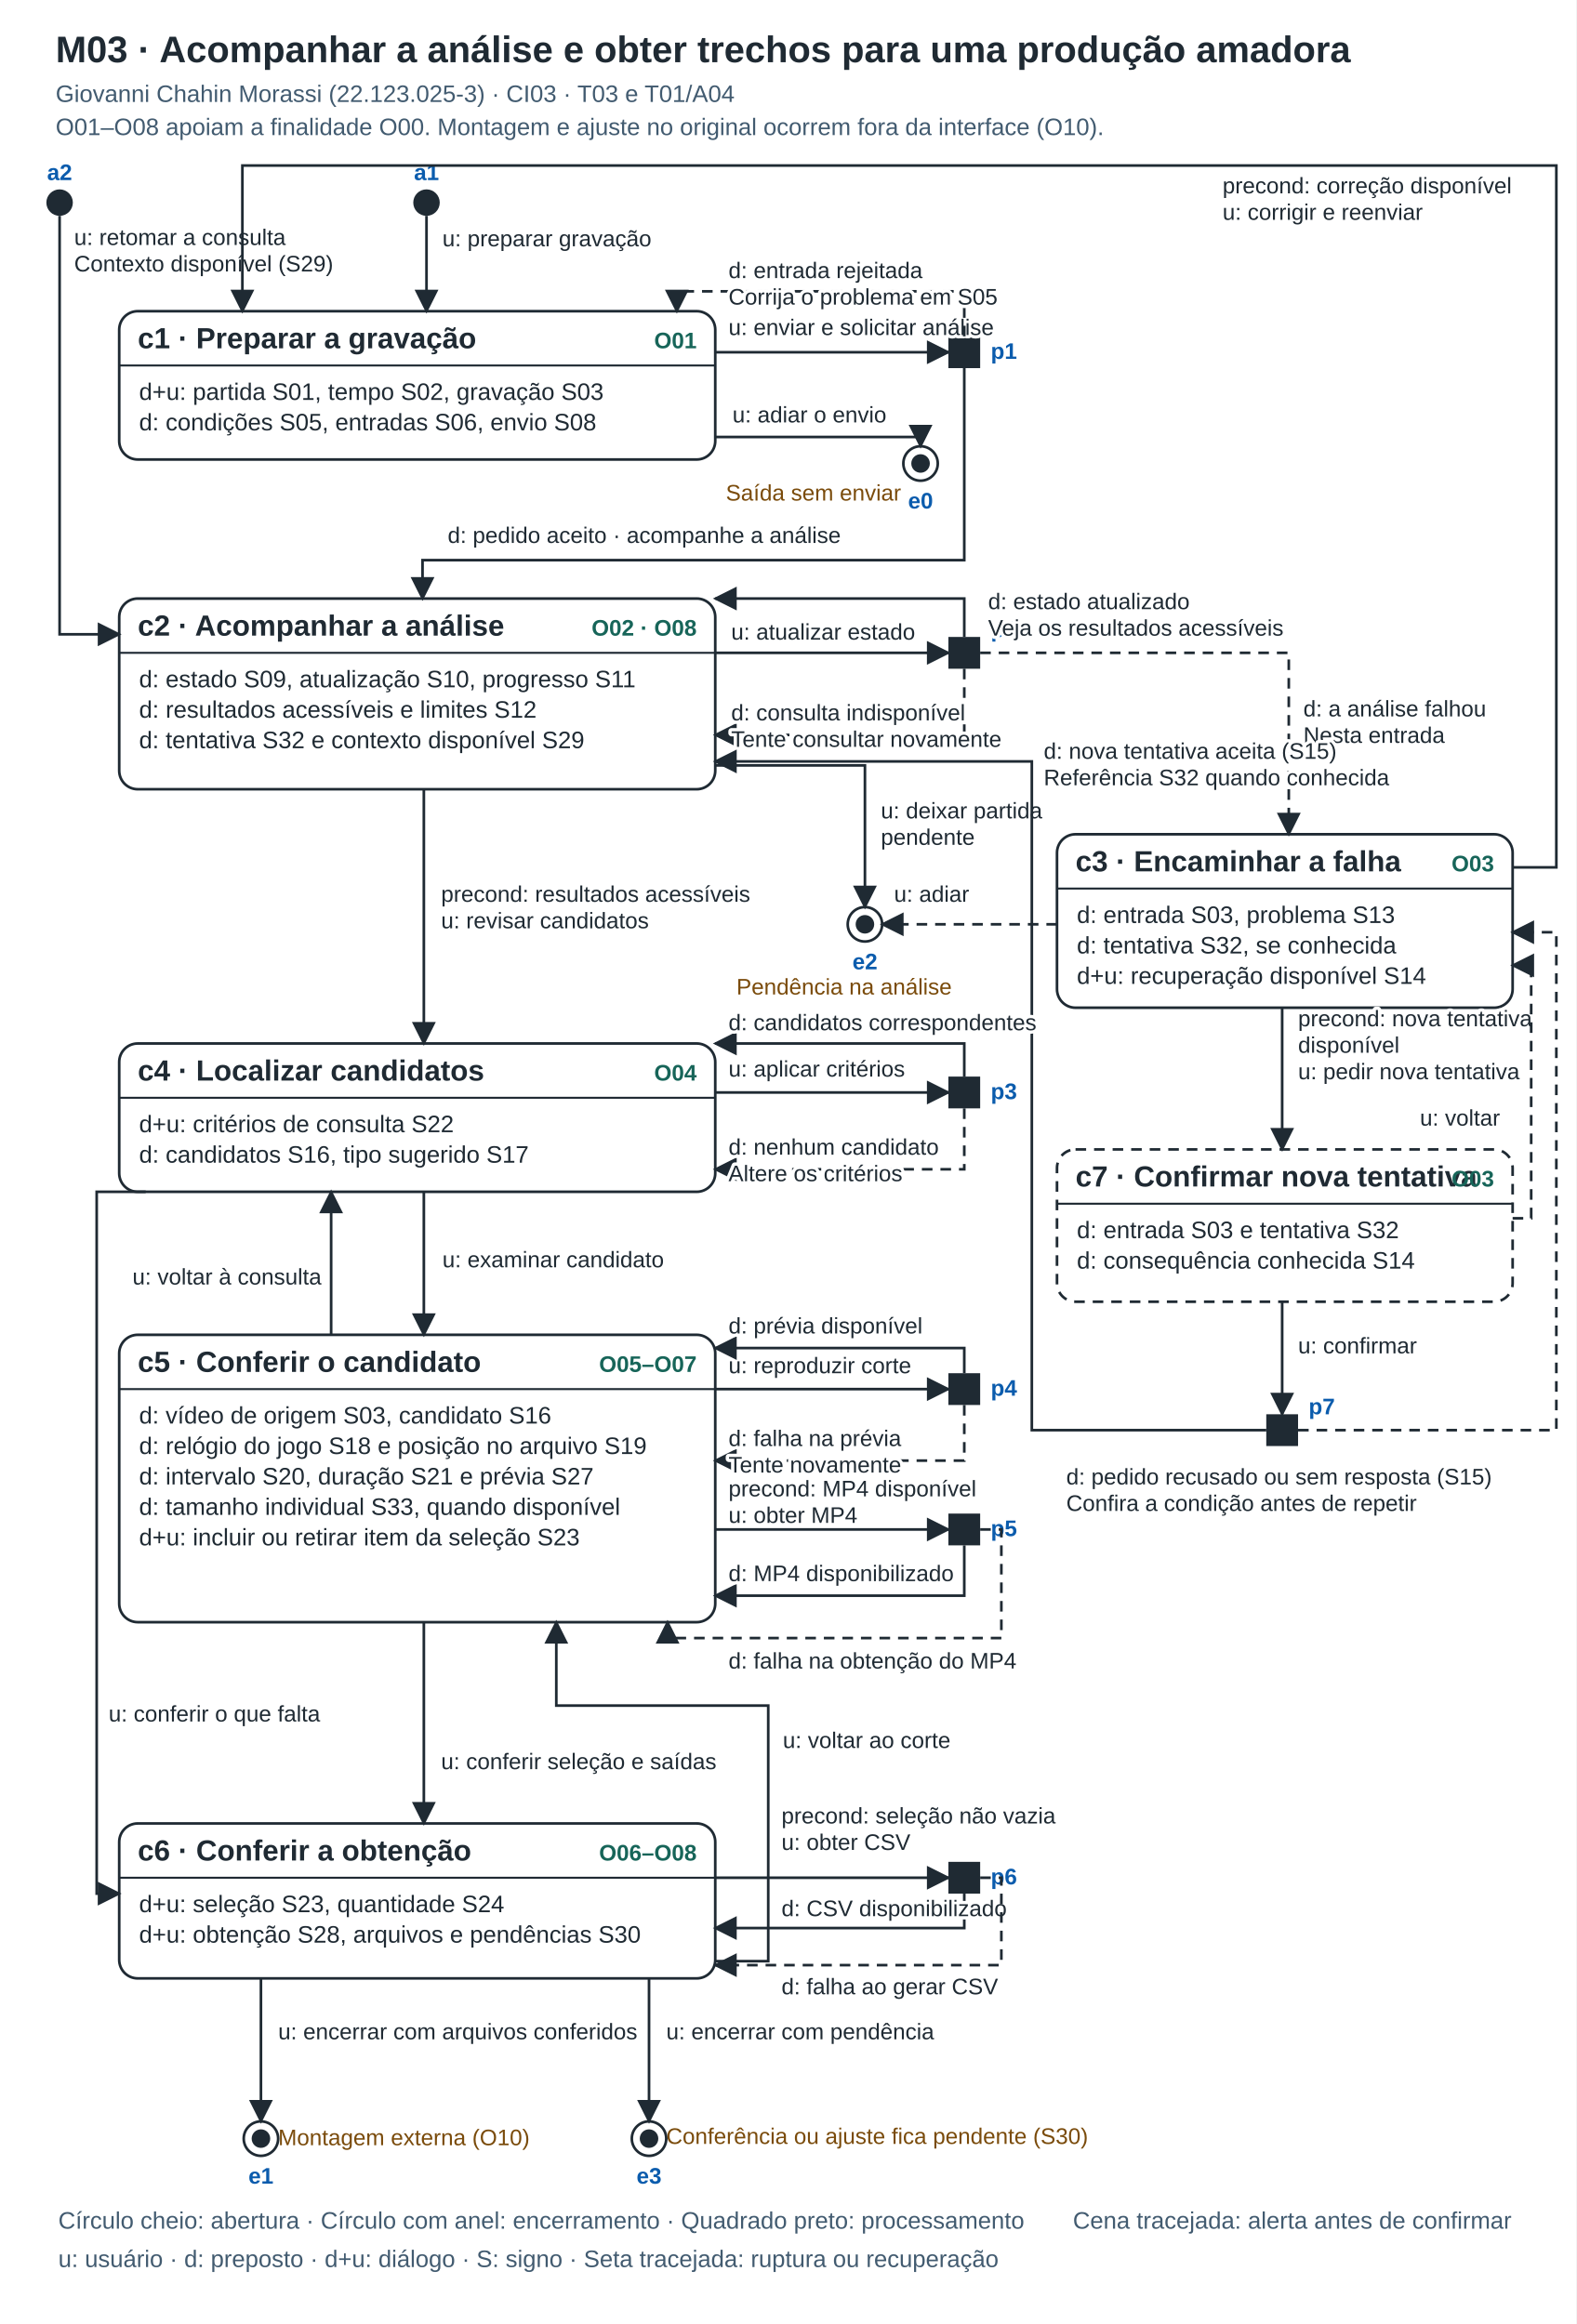
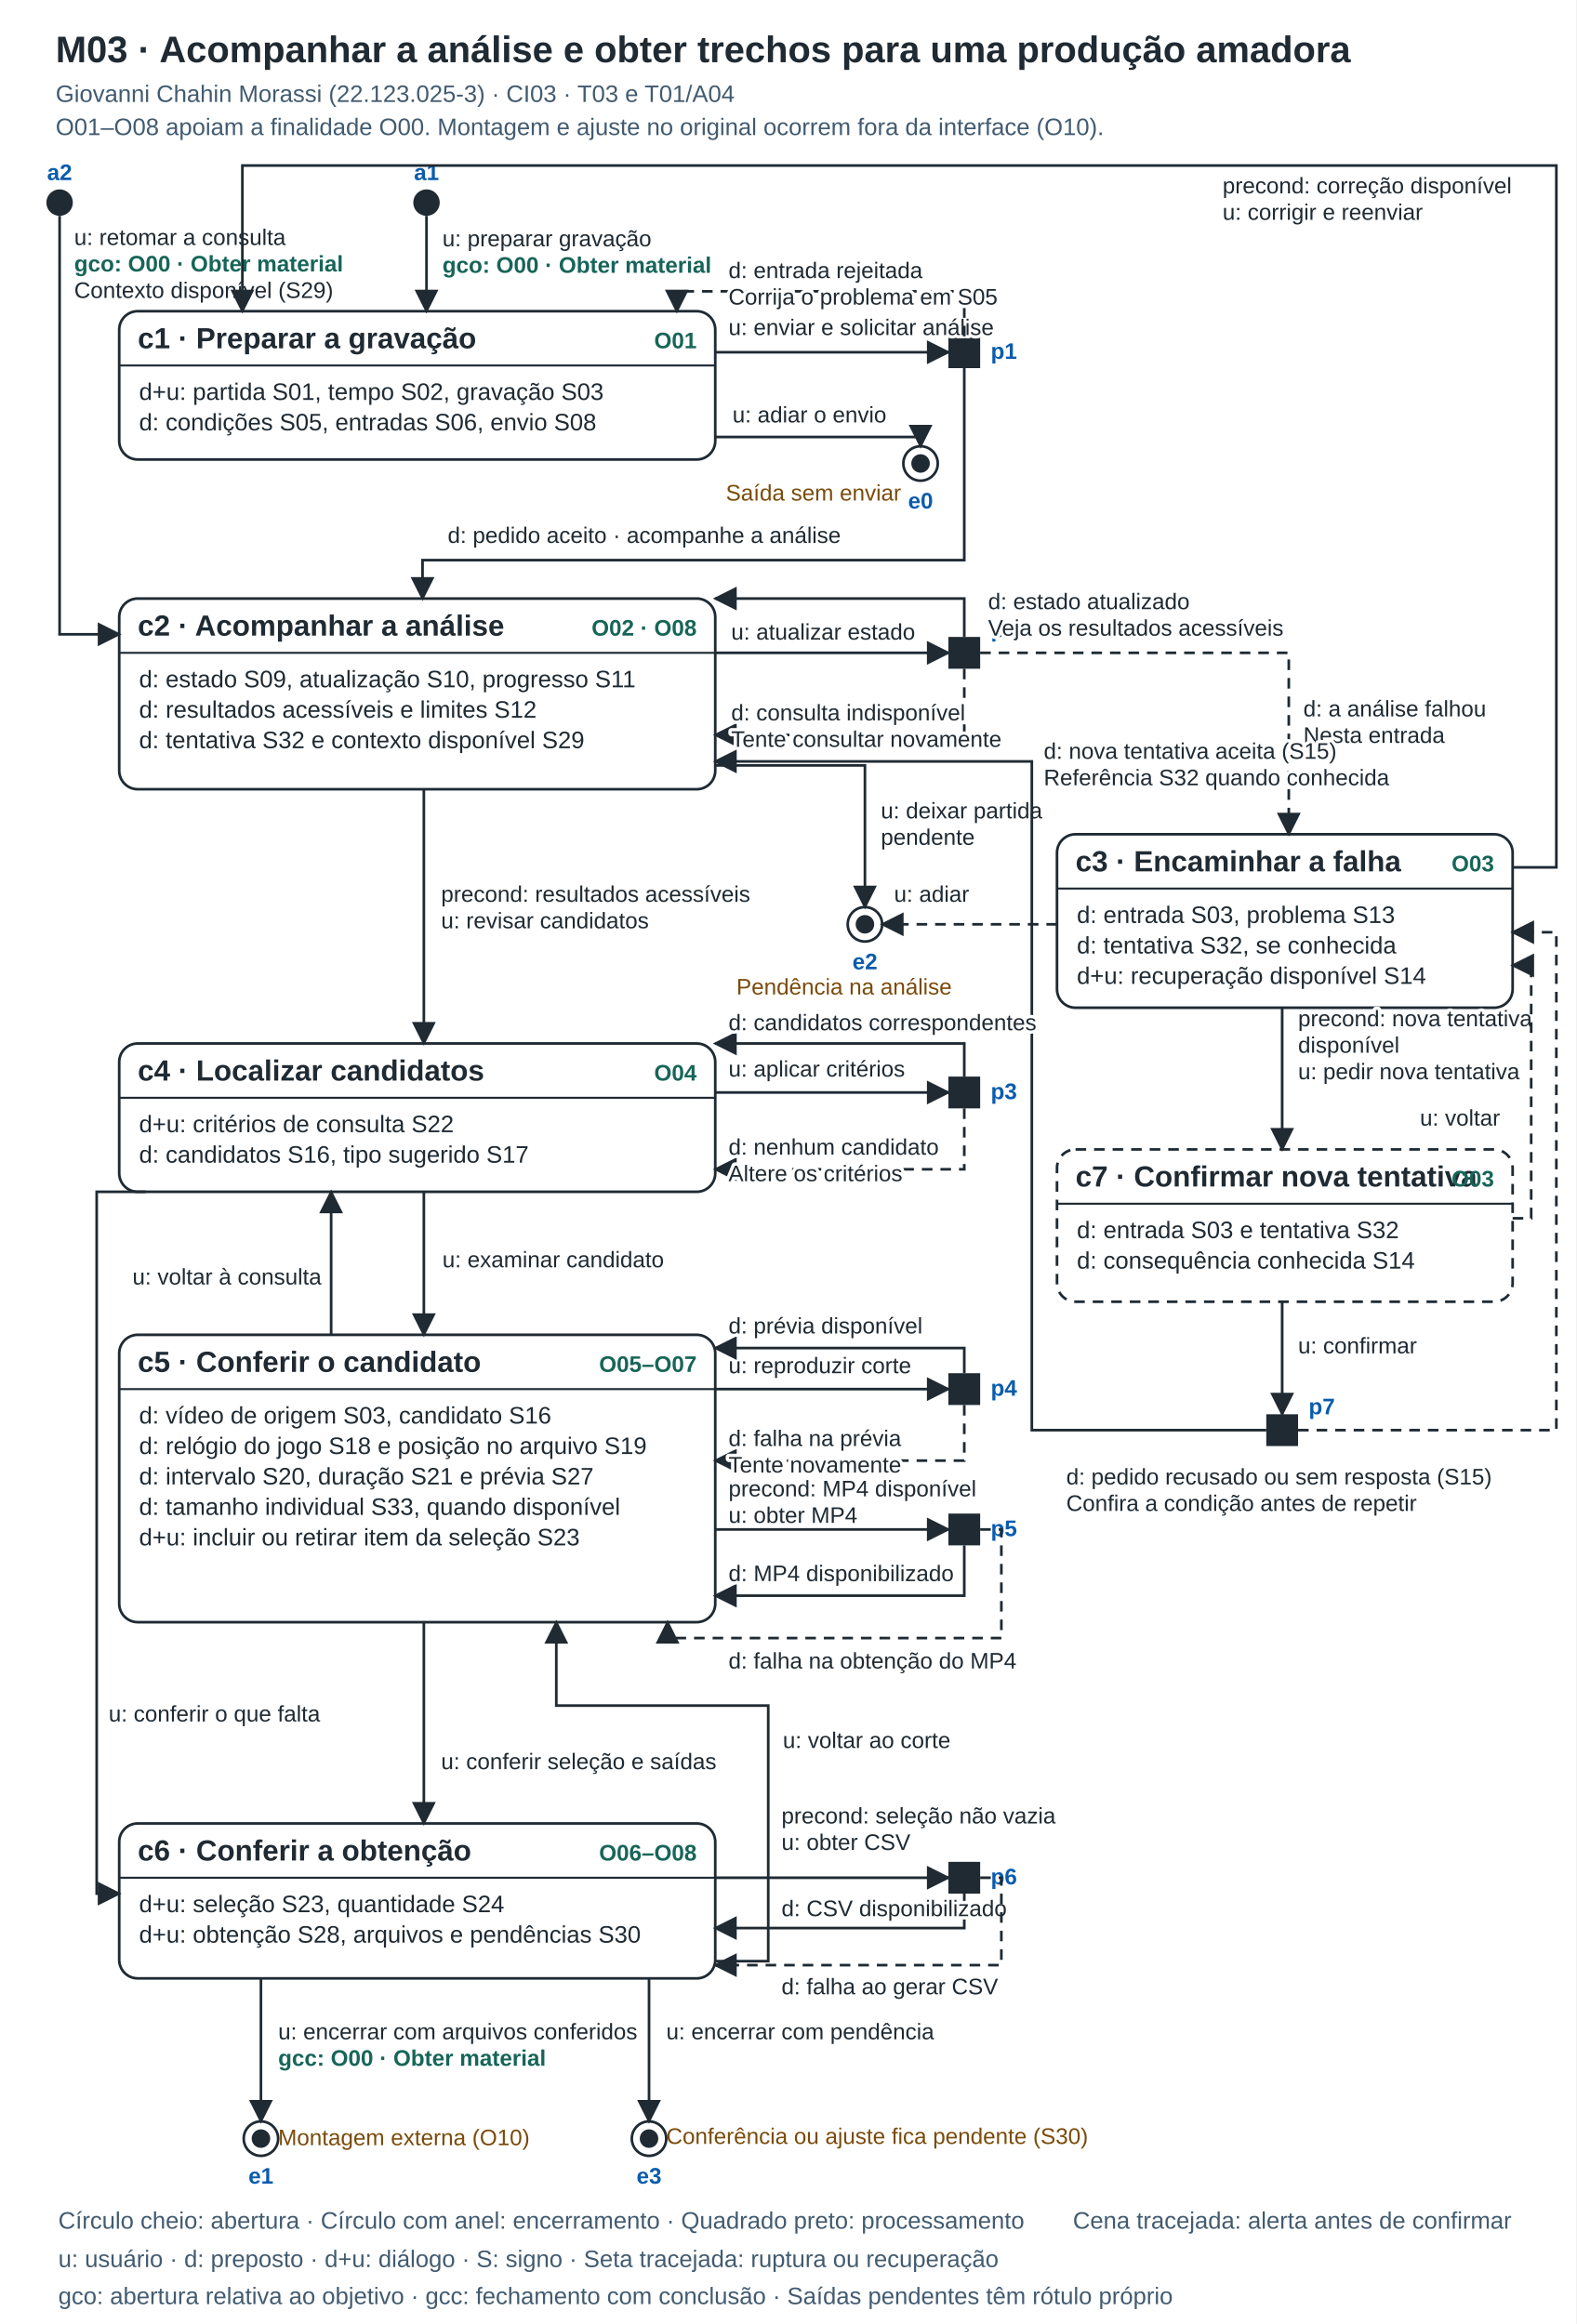
<svg xmlns="http://www.w3.org/2000/svg" width="1190" height="1755" viewBox="0 0 1190 1755" role="img" aria-labelledby="title desc">
  <defs>
    <style>
text{font-family:Arial,Helvetica,sans-serif;fill:#1f2a33}
.h1{font-size:28px;font-weight:700}.sub{font-size:18px;fill:#425b70}
.topic{font-size:22px;font-weight:700}.sid{fill:#0b5cad}.tag{font-size:17px;font-weight:700;fill:#176559}
.dialog{font-size:18px}.label{font-size:17px;paint-order:stroke;stroke:#fff;stroke-width:5px;stroke-linejoin:round}
.nid{font-size:17px;font-weight:700;fill:#0b5cad}.note{font-size:17px;fill:#7a4b0b}
.edge{fill:none;stroke:#1f2a33;stroke-width:2;marker-end:url(#arr)}.ruptura{stroke-dasharray:8 6}
</style>
    <marker id="arr" viewBox="0 0 10 10" refX="9" refY="5" markerWidth="9" markerHeight="9" orient="auto">
      <path d="M0 0L10 5L0 10Z" fill="#1f2a33" />
    </marker>
  </defs>
  <rect width="1190" height="1755" fill="#fff" />
  <text x="42" y="47" class="h1" text-anchor="start">M03 · Acompanhar a análise e obter trechos para uma produção amadora</text>
  <text x="42" y="77" class="sub" text-anchor="start">Giovanni Chahin Morassi (22.123.025-3) · CI03 · T03 e T01/A04</text>
  <text x="42" y="102" class="sub" text-anchor="start">O01–O08 apoiam a finalidade O00. Montagem e ajuste no original ocorrem fora da interface (O10).</text>
  <g id="a1" data-kind="open">
    <circle cx="322" cy="153" r="10" fill="#1f2a33" />
    <text x="322" y="136" class="nid" text-anchor="middle">a1</text>
  </g>
  <g id="a2" data-kind="open">
    <circle cx="45" cy="153" r="10" fill="#1f2a33" />
    <text x="45" y="136" class="nid" text-anchor="middle">a2</text>
  </g>
  <g id="e0" data-kind="close">
    <circle cx="695" cy="350" r="13" fill="#fff" stroke="#1f2a33" stroke-width="2" />
    <circle cx="695" cy="350" r="7" fill="#1f2a33" />
    <text x="695" y="384" class="nid" text-anchor="middle">e0</text>
  </g>
  <g id="e1" data-kind="close">
    <circle cx="197" cy="1615" r="13" fill="#fff" stroke="#1f2a33" stroke-width="2" />
    <circle cx="197" cy="1615" r="7" fill="#1f2a33" />
    <text x="197" y="1649" class="nid" text-anchor="middle">e1</text>
  </g>
  <g id="e2" data-kind="close">
    <circle cx="653" cy="698" r="13" fill="#fff" stroke="#1f2a33" stroke-width="2" />
    <circle cx="653" cy="698" r="7" fill="#1f2a33" />
    <text x="653" y="732" class="nid" text-anchor="middle">e2</text>
  </g>
  <g id="e3" data-kind="close">
    <circle cx="490" cy="1615" r="13" fill="#fff" stroke="#1f2a33" stroke-width="2" />
    <circle cx="490" cy="1615" r="7" fill="#1f2a33" />
    <text x="490" y="1649" class="nid" text-anchor="middle">e3</text>
  </g>
  <g id="c1" data-kind="scene">
    <rect x="90" y="235" width="450" height="112" rx="14" fill="#fff" stroke="#1f2a33" stroke-width="2" />
    <path d="M90 276h450" fill="none" stroke="#1f2a33" stroke-width="1.5" />
    <text x="104" y="263" class="topic" text-anchor="start">c1 · Preparar a gravação</text>
    <text x="526" y="263" class="tag" text-anchor="end">O01</text>
    <text x="105" y="302" class="dialog" text-anchor="start">d+u: partida S01, tempo S02, gravação S03</text>
    <text x="105" y="325" class="dialog" text-anchor="start">d: condições S05, entradas S06, envio S08</text>
  </g>
  <g id="c2" data-kind="scene">
    <rect x="90" y="452" width="450" height="144" rx="14" fill="#fff" stroke="#1f2a33" stroke-width="2" />
    <path d="M90 493h450" fill="none" stroke="#1f2a33" stroke-width="1.5" />
    <text x="104" y="480" class="topic" text-anchor="start">c2 · Acompanhar a análise</text>
    <text x="526" y="480" class="tag" text-anchor="end">O02 · O08</text>
    <text x="105" y="519" class="dialog" text-anchor="start">d: estado S09, atualização S10, progresso S11</text>
    <text x="105" y="542" class="dialog" text-anchor="start">d: resultados acessíveis e limites S12</text>
    <text x="105" y="565" class="dialog" text-anchor="start">d: tentativa S32 e contexto disponível S29</text>
  </g>
  <g id="c3" data-kind="scene">
    <rect x="798" y="630" width="344" height="131" rx="14" fill="#fff" stroke="#1f2a33" stroke-width="2" />
    <path d="M798 671h344" fill="none" stroke="#1f2a33" stroke-width="1.5" />
    <text x="812" y="658" class="topic" text-anchor="start">c3 · Encaminhar a falha</text>
    <text x="1128" y="658" class="tag" text-anchor="end">O03</text>
    <text x="813" y="697" class="dialog" text-anchor="start">d: entrada S03, problema S13</text>
    <text x="813" y="720" class="dialog" text-anchor="start">d: tentativa S32, se conhecida</text>
    <text x="813" y="743" class="dialog" text-anchor="start">d+u: recuperação disponível S14</text>
  </g>
  <g id="c4" data-kind="scene">
    <rect x="90" y="788" width="450" height="112" rx="14" fill="#fff" stroke="#1f2a33" stroke-width="2" />
    <path d="M90 829h450" fill="none" stroke="#1f2a33" stroke-width="1.5" />
    <text x="104" y="816" class="topic" text-anchor="start">c4 · Localizar candidatos</text>
    <text x="526" y="816" class="tag" text-anchor="end">O04</text>
    <text x="105" y="855" class="dialog" text-anchor="start">d+u: critérios de consulta S22</text>
    <text x="105" y="878" class="dialog" text-anchor="start">d: candidatos S16, tipo sugerido S17</text>
  </g>
  <g id="c5" data-kind="scene">
    <rect x="90" y="1008" width="450" height="217" rx="14" fill="#fff" stroke="#1f2a33" stroke-width="2" />
    <path d="M90 1049h450" fill="none" stroke="#1f2a33" stroke-width="1.5" />
    <text x="104" y="1036" class="topic" text-anchor="start">c5 · Conferir o candidato</text>
    <text x="526" y="1036" class="tag" text-anchor="end">O05–O07</text>
    <text x="105" y="1075" class="dialog" text-anchor="start">d: vídeo de origem S03, candidato S16</text>
    <text x="105" y="1098" class="dialog" text-anchor="start">d: relógio do jogo S18 e posição no arquivo S19</text>
    <text x="105" y="1121" class="dialog" text-anchor="start">d: intervalo S20, duração S21 e prévia S27</text>
    <text x="105" y="1144" class="dialog" text-anchor="start">d: tamanho individual S33, quando disponível</text>
    <text x="105" y="1167" class="dialog" text-anchor="start">d+u: incluir ou retirar item da seleção S23</text>
  </g>
  <g id="c6" data-kind="scene">
    <rect x="90" y="1377" width="450" height="117" rx="14" fill="#fff" stroke="#1f2a33" stroke-width="2" />
    <path d="M90 1418h450" fill="none" stroke="#1f2a33" stroke-width="1.5" />
    <text x="104" y="1405" class="topic" text-anchor="start">c6 · Conferir a obtenção</text>
    <text x="526" y="1405" class="tag" text-anchor="end">O06–O08</text>
    <text x="105" y="1444" class="dialog" text-anchor="start">d+u: seleção S23, quantidade S24</text>
    <text x="105" y="1467" class="dialog" text-anchor="start">d+u: obtenção S28, arquivos e pendências S30</text>
  </g>
  <g id="c7" data-kind="alert">
    <rect x="798" y="868" width="344" height="115" rx="14" fill="#fff" stroke="#1f2a33" stroke-width="2" stroke-dasharray="8 6" />
    <path d="M798 909h344" fill="none" stroke="#1f2a33" stroke-width="1.5" />
    <text x="812" y="896" class="topic" text-anchor="start">c7 · Confirmar nova tentativa</text>
    <text x="1128" y="896" class="tag" text-anchor="end">O03</text>
    <text x="813" y="935" class="dialog" text-anchor="start">d: entrada S03 e tentativa S32</text>
    <text x="813" y="958" class="dialog" text-anchor="start">d: consequência conhecida S14</text>
  </g>
  <g id="p1" data-kind="process">
    <rect x="716" y="254" width="24" height="24" fill="#1f2a33" />
    <text x="748" y="271" class="nid" text-anchor="start">p1</text>
  </g>
  <g id="p2" data-kind="process">
    <rect x="716" y="481" width="24" height="24" fill="#1f2a33" />
    <text x="748" y="481" class="nid" text-anchor="start">p2</text>
  </g>
  <g id="p3" data-kind="process">
    <rect x="716" y="813" width="24" height="24" fill="#1f2a33" />
    <text x="748" y="830" class="nid" text-anchor="start">p3</text>
  </g>
  <g id="p4" data-kind="process">
    <rect x="716" y="1037" width="24" height="24" fill="#1f2a33" />
    <text x="748" y="1054" class="nid" text-anchor="start">p4</text>
  </g>
  <g id="p5" data-kind="process">
    <rect x="716" y="1143" width="24" height="24" fill="#1f2a33" />
    <text x="748" y="1160" class="nid" text-anchor="start">p5</text>
  </g>
  <g id="p7" data-kind="process">
    <rect x="956" y="1068" width="24" height="24" fill="#1f2a33" />
    <text x="988" y="1068" class="nid" text-anchor="start">p7</text>
  </g>
  <g id="p6" data-kind="process">
    <rect x="716" y="1406" width="24" height="24" fill="#1f2a33" />
    <text x="748" y="1423" class="nid" text-anchor="start">p6</text>
  </g>
-   <g id="f1" data-kind="edge" data-from="a1" data-to="c1" data-style="solid" data-label="u: preparar gravação">
+   <g id="f1" data-kind="edge" data-from="a1" data-to="c1" data-style="solid" data-label="u: preparar gravação | gco: O00 · Obter material" data-goal="O00">
    <polyline points="322,163 322,235" class="edge" />
    <text x="334" y="186" class="label" text-anchor="start">u: preparar gravação</text>
-   </g>
-   <g id="f2" data-kind="edge" data-from="a2" data-to="c2" data-style="solid" data-label="u: retomar a consulta | Contexto disponível (S29)">
+     <text x="334" y="206" class="tag" text-anchor="start">gco: O00 · Obter material</text>
+   </g>
+   <g id="f2" data-kind="edge" data-from="a2" data-to="c2" data-style="solid" data-label="u: retomar a consulta | gco: O00 · Obter material | Contexto disponível (S29)" data-goal="O00">
    <polyline points="45,163 45,479 90,479" class="edge" />
    <text x="56" y="185" class="label" text-anchor="start">u: retomar a consulta</text>
-     <text x="56" y="205" class="label" text-anchor="start">Contexto disponível (S29)</text>
+     <text x="56" y="205" class="tag" text-anchor="start">gco: O00 · Obter material</text>
+     <text x="56" y="225" class="label" text-anchor="start">Contexto disponível (S29)</text>
  </g>
  <g id="f3" data-kind="edge" data-from="c1" data-to="p1" data-style="solid" data-label="u: enviar e solicitar análise">
    <polyline points="540,266 716,266" class="edge" />
    <text x="550" y="253" class="label" text-anchor="start">u: enviar e solicitar análise</text>
  </g>
  <g id="f4" data-kind="edge" data-from="p1" data-to="c1" data-style="dashed" data-label="d: entrada rejeitada | Corrija o problema em S05">
    <polyline points="728,254 728,220 511,220 511,235" class="edge ruptura" />
    <text x="550" y="210" class="label" text-anchor="start">d: entrada rejeitada</text>
    <text x="550" y="230" class="label" text-anchor="start">Corrija o problema em S05</text>
  </g>
  <g id="f5" data-kind="edge" data-from="p1" data-to="c2" data-style="solid" data-label="d: pedido aceito · acompanhe a análise">
    <polyline points="728,278 728,423 319,423 319,452" class="edge" />
    <text x="338" y="410" class="label" text-anchor="start">d: pedido aceito · acompanhe a análise</text>
  </g>
  <g id="f6" data-kind="edge" data-from="c1" data-to="e0" data-style="solid" data-label="u: adiar o envio">
    <polyline points="540,330 695,330 695,337" class="edge" />
    <text x="553" y="319" class="label" text-anchor="start">u: adiar o envio</text>
  </g>
  <g id="f7" data-kind="edge" data-from="c2" data-to="p2" data-style="solid" data-label="u: atualizar estado">
    <polyline points="540,493 716,493" class="edge" />
    <text x="552" y="483" class="label" text-anchor="start">u: atualizar estado</text>
  </g>
  <g id="f8" data-kind="edge" data-from="p2" data-to="c2" data-style="solid" data-label="d: estado atualizado | Veja os resultados acessíveis">
    <polyline points="728,481 728,452 540,452" class="edge" />
    <text x="746" y="460" class="label" text-anchor="start">d: estado atualizado</text>
    <text x="746" y="480" class="label" text-anchor="start">Veja os resultados acessíveis</text>
  </g>
  <g id="f9" data-kind="edge" data-from="p2" data-to="c2" data-style="dashed" data-label="d: consulta indisponível | Tente consultar novamente">
    <polyline points="728,505 728,555 540,555" class="edge ruptura" />
    <text x="552" y="544" class="label" text-anchor="start">d: consulta indisponível</text>
    <text x="552" y="564" class="label" text-anchor="start">Tente consultar novamente</text>
  </g>
  <g id="f10" data-kind="edge" data-from="p2" data-to="c3" data-style="dashed" data-label="d: a análise falhou | Nesta entrada">
    <polyline points="740,493 973,493 973,630" class="edge ruptura" />
    <text x="984" y="541" class="label" text-anchor="start">d: a análise falhou</text>
    <text x="984" y="561" class="label" text-anchor="start">Nesta entrada</text>
  </g>
  <g id="f11" data-kind="edge" data-from="c2" data-to="c4" data-style="solid" data-label="precond: resultados acessíveis | u: revisar candidatos">
    <polyline points="320,596 320,788" class="edge" />
    <text x="333" y="681" class="label" text-anchor="start">precond: resultados acessíveis</text>
    <text x="333" y="701" class="label" text-anchor="start">u: revisar candidatos</text>
  </g>
  <g id="f12" data-kind="edge" data-from="c3" data-to="c1" data-style="solid" data-label="precond: correção disponível | u: corrigir e reenviar">
    <polyline points="1142,655 1175,655 1175,125 183,125 183,235" class="edge" />
    <text x="923" y="146" class="label" text-anchor="start">precond: correção disponível</text>
    <text x="923" y="166" class="label" text-anchor="start">u: corrigir e reenviar</text>
  </g>
  <g id="f13" data-kind="edge" data-from="c3" data-to="e2" data-style="dashed" data-label="u: adiar">
    <polyline points="798,698 666,698" class="edge ruptura" />
    <text x="675" y="681" class="label" text-anchor="start">u: adiar</text>
  </g>
  <g id="f14" data-kind="edge" data-from="c2" data-to="e2" data-style="solid" data-label="u: deixar partida | pendente">
    <polyline points="540,578 653,578 653,685" class="edge" />
    <text x="665" y="618" class="label" text-anchor="start">u: deixar partida</text>
    <text x="665" y="638" class="label" text-anchor="start">pendente</text>
  </g>
  <g id="f15" data-kind="edge" data-from="c3" data-to="c7" data-style="solid" data-label="precond: nova tentativa | disponível | u: pedir nova tentativa">
    <polyline points="968,761 968,868" class="edge" />
    <text x="980" y="775" class="label" text-anchor="start">precond: nova tentativa</text>
    <text x="980" y="795" class="label" text-anchor="start">disponível</text>
    <text x="980" y="815" class="label" text-anchor="start">u: pedir nova tentativa</text>
  </g>
  <g id="f16" data-kind="edge" data-from="c7" data-to="p7" data-style="solid" data-label="u: confirmar">
    <polyline points="968,983 968,1068" class="edge" />
    <text x="980" y="1022" class="label" text-anchor="start">u: confirmar</text>
  </g>
  <g id="f17" data-kind="edge" data-from="c7" data-to="c3" data-style="dashed" data-label="u: voltar">
    <polyline points="1142,920 1156,920 1156,729 1142,729" class="edge ruptura" />
    <text x="1072" y="850" class="label" text-anchor="start">u: voltar</text>
  </g>
  <g id="f18" data-kind="edge" data-from="p7" data-to="c2" data-style="solid" data-label="d: nova tentativa aceita (S15) | Referência S32 quando conhecida">
    <polyline points="956,1080 779,1080 779,575 540,575" class="edge" />
    <text x="788" y="573" class="label" text-anchor="start">d: nova tentativa aceita (S15)</text>
    <text x="788" y="593" class="label" text-anchor="start">Referência S32 quando conhecida</text>
  </g>
  <g id="f19" data-kind="edge" data-from="p7" data-to="c3" data-style="dashed" data-label="d: pedido recusado ou sem resposta (S15) | Confira a condição antes de repetir">
    <polyline points="980,1080 1175,1080 1175,704 1142,704" class="edge ruptura" />
    <text x="805" y="1121" class="label" text-anchor="start">d: pedido recusado ou sem resposta (S15)</text>
    <text x="805" y="1141" class="label" text-anchor="start">Confira a condição antes de repetir</text>
  </g>
  <g id="f20" data-kind="edge" data-from="c4" data-to="p3" data-style="solid" data-label="u: aplicar critérios">
    <polyline points="540,825 716,825" class="edge" />
    <text x="550" y="813" class="label" text-anchor="start">u: aplicar critérios</text>
  </g>
  <g id="f21" data-kind="edge" data-from="p3" data-to="c4" data-style="solid" data-label="d: candidatos correspondentes">
    <polyline points="728,813 728,788 540,788" class="edge" />
    <text x="550" y="778" class="label" text-anchor="start">d: candidatos correspondentes</text>
  </g>
  <g id="f22" data-kind="edge" data-from="p3" data-to="c4" data-style="dashed" data-label="d: nenhum candidato | Altere os critérios">
    <polyline points="728,837 728,883 540,883" class="edge ruptura" />
    <text x="550" y="872" class="label" text-anchor="start">d: nenhum candidato</text>
    <text x="550" y="892" class="label" text-anchor="start">Altere os critérios</text>
  </g>
  <g id="f23" data-kind="edge" data-from="c4" data-to="c5" data-style="solid" data-label="u: examinar candidato">
    <polyline points="320,900 320,1008" class="edge" />
    <text x="334" y="957" class="label" text-anchor="start">u: examinar candidato</text>
  </g>
  <g id="f24" data-kind="edge" data-from="c5" data-to="c4" data-style="solid" data-label="u: voltar à consulta">
    <polyline points="250,1008 250,900" class="edge" />
    <text x="100" y="970" class="label" text-anchor="start">u: voltar à consulta</text>
  </g>
  <g id="f25" data-kind="edge" data-from="c5" data-to="p4" data-style="solid" data-label="u: reproduzir corte">
    <polyline points="540,1049 716,1049" class="edge" />
    <text x="550" y="1037" class="label" text-anchor="start">u: reproduzir corte</text>
  </g>
  <g id="f26" data-kind="edge" data-from="p4" data-to="c5" data-style="solid" data-label="d: prévia disponível">
    <polyline points="728,1037 728,1018 540,1018" class="edge" />
    <text x="550" y="1007" class="label" text-anchor="start">d: prévia disponível</text>
  </g>
  <g id="f27" data-kind="edge" data-from="p4" data-to="c5" data-style="dashed" data-label="d: falha na prévia | Tente novamente">
    <polyline points="728,1061 728,1103 540,1103" class="edge ruptura" />
    <text x="550" y="1092" class="label" text-anchor="start">d: falha na prévia</text>
    <text x="550" y="1112" class="label" text-anchor="start">Tente novamente</text>
  </g>
  <g id="f28" data-kind="edge" data-from="c5" data-to="p5" data-style="solid" data-label="precond: MP4 disponível | u: obter MP4">
    <polyline points="540,1155 716,1155" class="edge" />
    <text x="550" y="1130" class="label" text-anchor="start">precond: MP4 disponível</text>
    <text x="550" y="1150" class="label" text-anchor="start">u: obter MP4</text>
  </g>
  <g id="f29" data-kind="edge" data-from="p5" data-to="c5" data-style="solid" data-label="d: MP4 disponibilizado">
    <polyline points="728,1167 728,1205 540,1205" class="edge" />
    <text x="550" y="1194" class="label" text-anchor="start">d: MP4 disponibilizado</text>
  </g>
  <g id="f30" data-kind="edge" data-from="p5" data-to="c5" data-style="dashed" data-label="d: falha na obtenção do MP4">
    <polyline points="740,1155 756,1155 756,1237 504,1237 504,1225" class="edge ruptura" />
    <text x="550" y="1260" class="label" text-anchor="start">d: falha na obtenção do MP4</text>
  </g>
  <g id="f31" data-kind="edge" data-from="c5" data-to="c6" data-style="solid" data-label="u: conferir seleção e saídas">
    <polyline points="320,1225 320,1377" class="edge" />
    <text x="333" y="1336" class="label" text-anchor="start">u: conferir seleção e saídas</text>
  </g>
  <g id="f32" data-kind="edge" data-from="c4" data-to="c6" data-style="solid" data-label="u: conferir o que falta">
    <polyline points="110,900 73,900 73,1430 90,1430" class="edge" />
    <text x="82" y="1300" class="label" text-anchor="start">u: conferir o que falta</text>
  </g>
  <g id="f33" data-kind="edge" data-from="c6" data-to="c5" data-style="solid" data-label="u: voltar ao corte">
    <polyline points="540,1481 580,1481 580,1288 420,1288 420,1225" class="edge" />
    <text x="591" y="1320" class="label" text-anchor="start">u: voltar ao corte</text>
  </g>
  <g id="f34" data-kind="edge" data-from="c6" data-to="p6" data-style="solid" data-label="precond: seleção não vazia | u: obter CSV">
    <polyline points="540,1418 716,1418" class="edge" />
    <text x="590" y="1377" class="label" text-anchor="start">precond: seleção não vazia</text>
    <text x="590" y="1397" class="label" text-anchor="start">u: obter CSV</text>
  </g>
  <g id="f35" data-kind="edge" data-from="p6" data-to="c6" data-style="solid" data-label="d: CSV disponibilizado">
    <polyline points="728,1430 728,1456 540,1456" class="edge" />
    <text x="590" y="1447" class="label" text-anchor="start">d: CSV disponibilizado</text>
  </g>
  <g id="f36" data-kind="edge" data-from="p6" data-to="c6" data-style="dashed" data-label="d: falha ao gerar CSV">
    <polyline points="740,1418 756,1418 756,1484 540,1484" class="edge ruptura" />
    <text x="590" y="1506" class="label" text-anchor="start">d: falha ao gerar CSV</text>
  </g>
-   <g id="f37" data-kind="edge" data-from="c6" data-to="e1" data-style="solid" data-label="u: encerrar com arquivos conferidos">
+   <g id="f37" data-kind="edge" data-from="c6" data-to="e1" data-style="solid" data-label="u: encerrar com arquivos conferidos | gcc: O00 · Obter material" data-goal="O00">
    <polyline points="197,1494 197,1602" class="edge" />
    <text x="210" y="1540" class="label" text-anchor="start">u: encerrar com arquivos conferidos</text>
+     <text x="210" y="1560" class="tag" text-anchor="start">gcc: O00 · Obter material</text>
  </g>
  <g id="f38" data-kind="edge" data-from="c6" data-to="e3" data-style="solid" data-label="u: encerrar com pendência">
    <polyline points="490,1494 490,1602" class="edge" />
    <text x="503" y="1540" class="label" text-anchor="start">u: encerrar com pendência</text>
  </g>
  <text x="548" y="378" class="note" text-anchor="start">Saída sem enviar</text>
  <text x="556" y="751" class="note" text-anchor="start">Pendência na análise</text>
  <text x="210" y="1620" class="note" text-anchor="start">Montagem externa (O10)</text>
  <text x="503" y="1619" class="note" text-anchor="start">Conferência ou ajuste fica pendente (S30)</text>
  <text x="44" y="1683" class="sub" text-anchor="start">Círculo cheio: abertura · Círculo com anel: encerramento · Quadrado preto: processamento</text>
  <text x="44" y="1712" class="sub" text-anchor="start">u: usuário · d: preposto · d+u: diálogo · S: signo · Seta tracejada: ruptura ou recuperação</text>
  <text x="810" y="1683" class="sub" text-anchor="start">Cena tracejada: alerta antes de confirmar</text>
+   <text x="44" y="1740" class="sub" text-anchor="start">gco: abertura relativa ao objetivo · gcc: fechamento com conclusão · Saídas pendentes têm rótulo próprio</text>
</svg>
